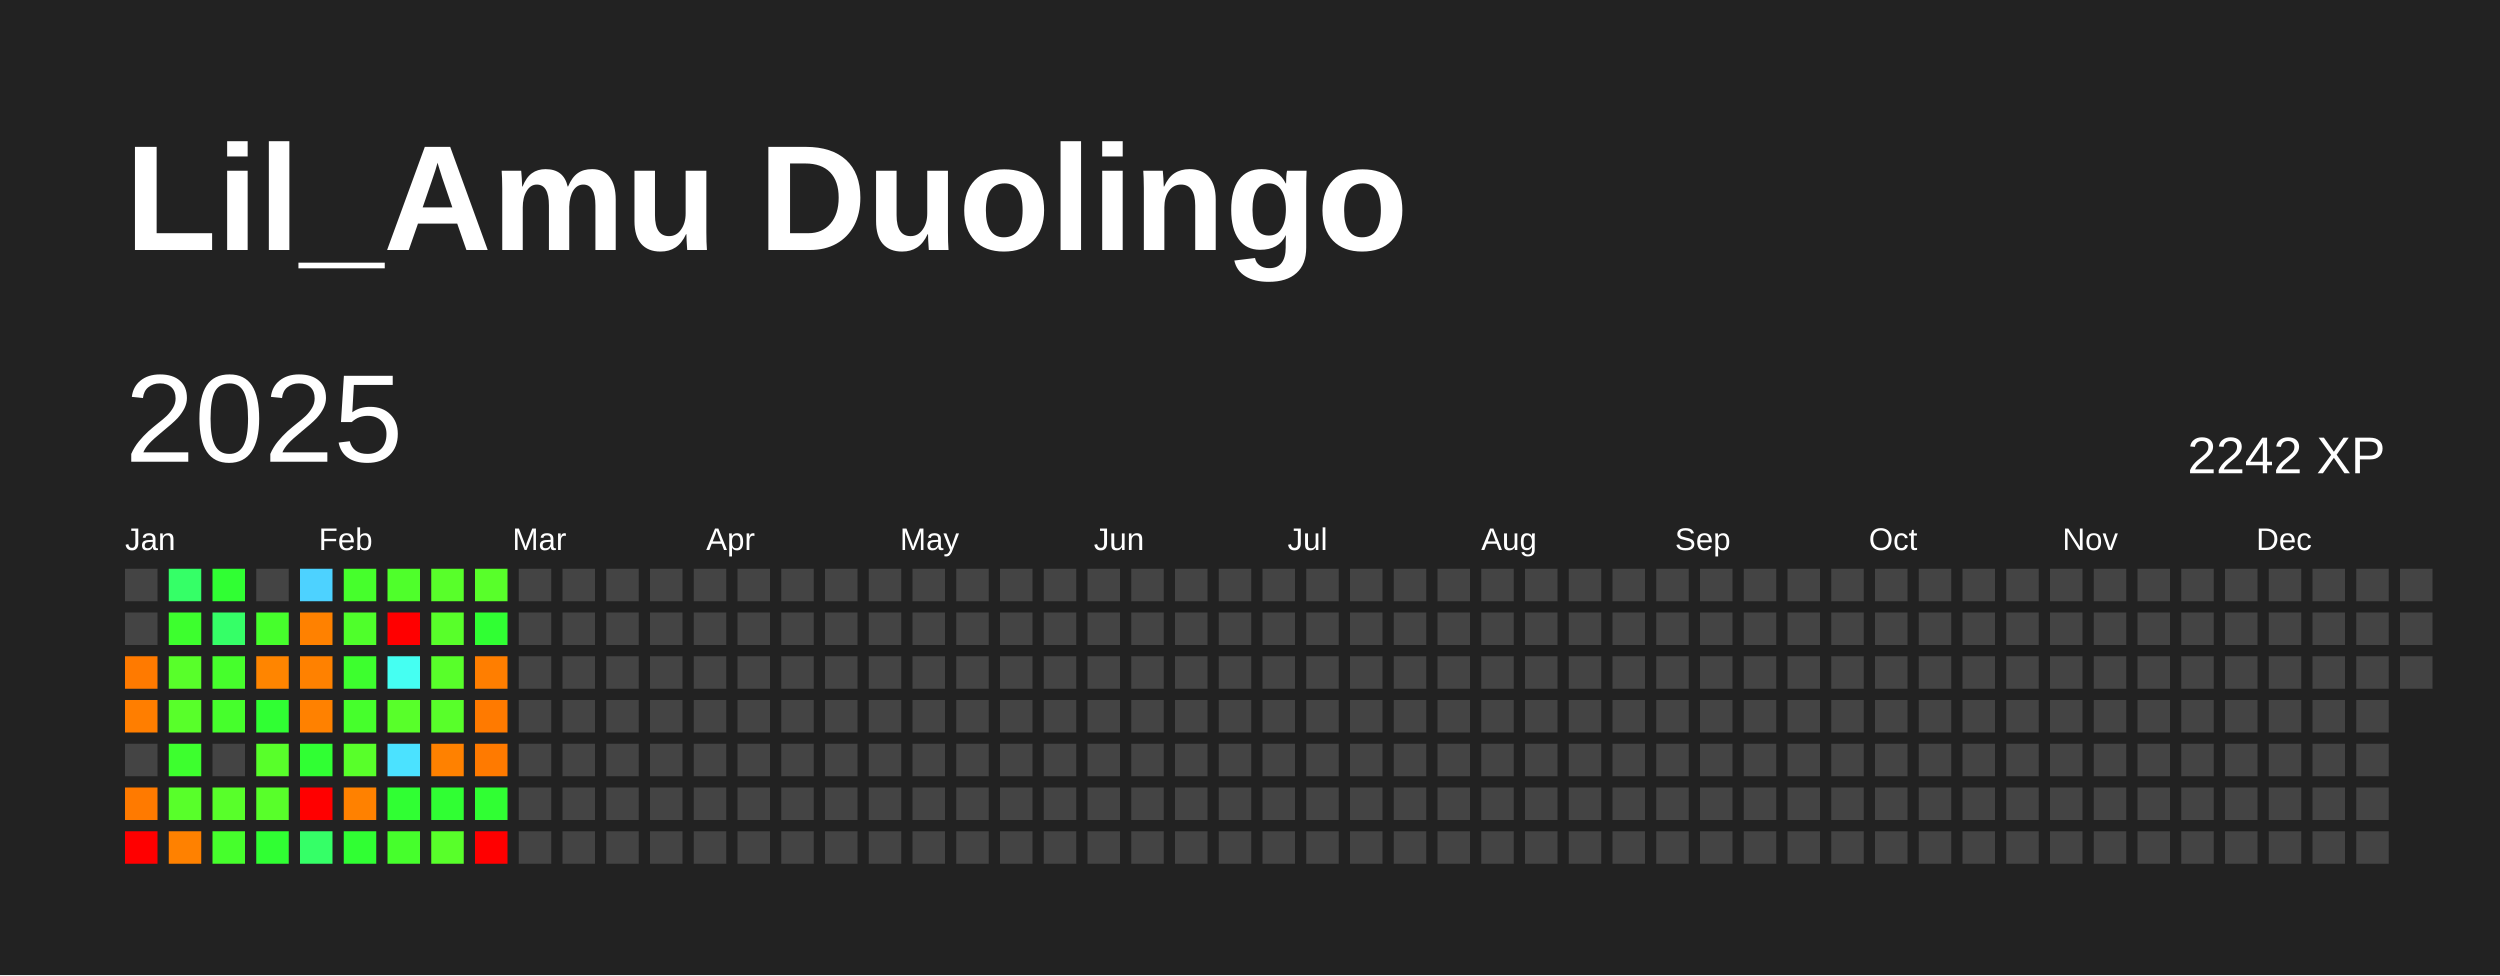
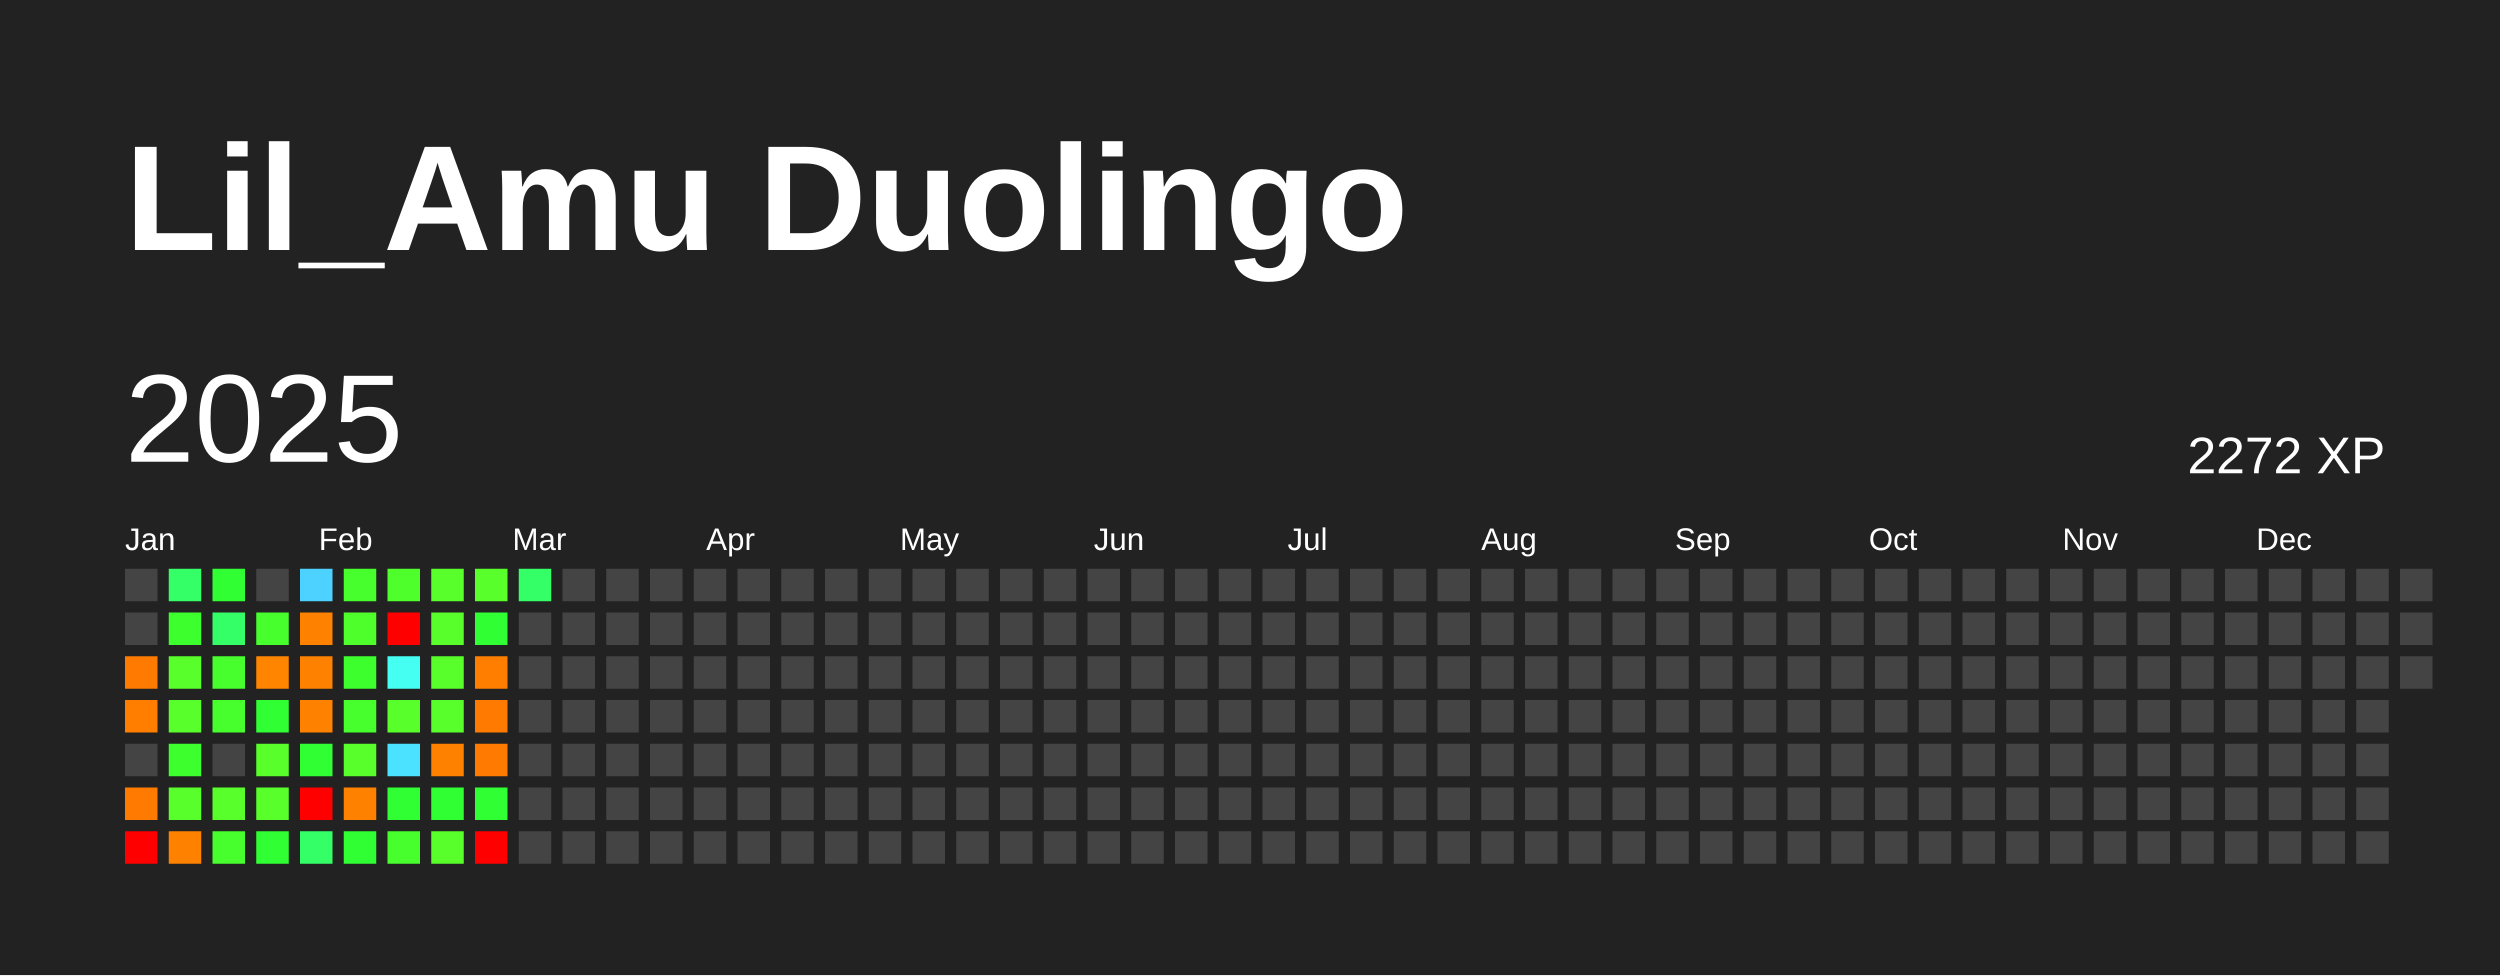
<svg xmlns="http://www.w3.org/2000/svg" baseProfile="full" height="78mm" version="1.1" viewBox="0,0,200,78" width="200mm">
  <defs />
  <rect fill="#222222" height="78" width="200" x="0" y="0" />
  <text fill="#FFFFFF" style="font-size:12px; font-family:Arial; font-weight:bold;" x="10" y="20">Lil_Amu Duolingo</text>
  <text dominant-baseline="hanging" fill="#FFFFFF" style="font-size:10.0px; font-family:Arial;" x="10" y="30">2025</text>
-   <text dominant-baseline="hanging" fill="#FFFFFF" style="font-size:4.125px; font-family:Arial;" x="175" y="35">2242 XP</text>
+   <text dominant-baseline="hanging" fill="#FFFFFF" style="font-size:4.125px; font-family:Arial;" x="175" y="35">2272 XP</text>
  <text fill="#FFFFFF" style="font-size:2.5px; font-family:Arial" x="10.0" y="44">Jan</text>
  <text fill="#FFFFFF" style="font-size:2.5px; font-family:Arial" x="25.5" y="44">Feb</text>
  <text fill="#FFFFFF" style="font-size:2.5px; font-family:Arial" x="41.0" y="44">Mar</text>
  <text fill="#FFFFFF" style="font-size:2.5px; font-family:Arial" x="56.5" y="44">Apr</text>
  <text fill="#FFFFFF" style="font-size:2.5px; font-family:Arial" x="72.0" y="44">May</text>
  <text fill="#FFFFFF" style="font-size:2.5px; font-family:Arial" x="87.5" y="44">Jun</text>
  <text fill="#FFFFFF" style="font-size:2.5px; font-family:Arial" x="103.0" y="44">Jul</text>
  <text fill="#FFFFFF" style="font-size:2.5px; font-family:Arial" x="118.5" y="44">Aug</text>
  <text fill="#FFFFFF" style="font-size:2.5px; font-family:Arial" x="134.0" y="44">Sep</text>
  <text fill="#FFFFFF" style="font-size:2.5px; font-family:Arial" x="149.5" y="44">Oct</text>
  <text fill="#FFFFFF" style="font-size:2.5px; font-family:Arial" x="165.0" y="44">Nov</text>
  <text fill="#FFFFFF" style="font-size:2.5px; font-family:Arial" x="180.5" y="44">Dec</text>
  <rect fill="#444444" height="2.6" width="2.6" x="10.0" y="45.5" />
  <rect fill="#444444" height="2.6" width="2.6" x="10.0" y="49.0" />
  <rect fill="#ff7a00" height="2.6" width="2.6" x="10.0" y="52.5" />
  <rect fill="#ff7e00" height="2.6" width="2.6" x="10.0" y="56.0" />
  <rect fill="#444444" height="2.6" width="2.6" x="10.0" y="59.5" />
  <rect fill="#ff7a00" height="2.6" width="2.6" x="10.0" y="63.0" />
  <rect fill="red" height="2.6" width="2.6" x="10.0" y="66.5" />
  <rect fill="#35ff67" height="2.6" width="2.6" x="13.5" y="45.5" />
  <rect fill="#3dff2e" height="2.6" width="2.6" x="13.5" y="49.0" />
  <rect fill="#58ff2a" height="2.6" width="2.6" x="13.5" y="52.5" />
  <rect fill="#58ff2a" height="2.6" width="2.6" x="13.5" y="56.0" />
  <rect fill="#3dff2e" height="2.6" width="2.6" x="13.5" y="59.5" />
  <rect fill="#58ff2a" height="2.6" width="2.6" x="13.5" y="63.0" />
  <rect fill="#ff8100" height="2.6" width="2.6" x="13.5" y="66.5" />
  <rect fill="#30ff33" height="2.6" width="2.6" x="17.0" y="45.5" />
  <rect fill="#35ff67" height="2.6" width="2.6" x="17.0" y="49.0" />
  <rect fill="#46ff2c" height="2.6" width="2.6" x="17.0" y="52.5" />
  <rect fill="#46ff2c" height="2.6" width="2.6" x="17.0" y="56.0" />
  <rect fill="#444444" height="2.6" width="2.6" x="17.0" y="59.5" />
  <rect fill="#58ff2a" height="2.6" width="2.6" x="17.0" y="63.0" />
  <rect fill="#46ff2c" height="2.6" width="2.6" x="17.0" y="66.5" />
  <rect fill="#444444" height="2.6" width="2.6" x="20.5" y="45.5" />
  <rect fill="#46ff2c" height="2.6" width="2.6" x="20.5" y="49.0" />
  <rect fill="#ff8500" height="2.6" width="2.6" x="20.5" y="52.5" />
  <rect fill="#30ff33" height="2.6" width="2.6" x="20.5" y="56.0" />
  <rect fill="#58ff2a" height="2.6" width="2.6" x="20.5" y="59.5" />
  <rect fill="#58ff2a" height="2.6" width="2.6" x="20.5" y="63.0" />
  <rect fill="#30ff33" height="2.6" width="2.6" x="20.5" y="66.5" />
  <rect fill="#4dd2ff" height="2.6" width="2.6" x="24.0" y="45.5" />
  <rect fill="#ff8100" height="2.6" width="2.6" x="24.0" y="49.0" />
  <rect fill="#ff8100" height="2.6" width="2.6" x="24.0" y="52.5" />
  <rect fill="#ff8100" height="2.6" width="2.6" x="24.0" y="56.0" />
  <rect fill="#30ff33" height="2.6" width="2.6" x="24.0" y="59.5" />
  <rect fill="red" height="2.6" width="2.6" x="24.0" y="63.0" />
  <rect fill="#35ff67" height="2.6" width="2.6" x="24.0" y="66.5" />
  <rect fill="#46ff2c" height="2.6" width="2.6" x="27.5" y="45.5" />
  <rect fill="#4fff2b" height="2.6" width="2.6" x="27.5" y="49.0" />
  <rect fill="#3dff2e" height="2.6" width="2.6" x="27.5" y="52.5" />
  <rect fill="#46ff2c" height="2.6" width="2.6" x="27.5" y="56.0" />
  <rect fill="#58ff2a" height="2.6" width="2.6" x="27.5" y="59.5" />
  <rect fill="#ff8100" height="2.6" width="2.6" x="27.5" y="63.0" />
  <rect fill="#30ff33" height="2.6" width="2.6" x="27.5" y="66.5" />
  <rect fill="#4fff2b" height="2.6" width="2.6" x="31.0" y="45.5" />
  <rect fill="red" height="2.6" width="2.6" x="31.0" y="49.0" />
  <rect fill="#45fff2" height="2.6" width="2.6" x="31.0" y="52.5" />
  <rect fill="#58ff2a" height="2.6" width="2.6" x="31.0" y="56.0" />
  <rect fill="#4be2ff" height="2.6" width="2.6" x="31.0" y="59.5" />
  <rect fill="#30ff33" height="2.6" width="2.6" x="31.0" y="63.0" />
  <rect fill="#46ff2c" height="2.6" width="2.6" x="31.0" y="66.5" />
  <rect fill="#58ff2a" height="2.6" width="2.6" x="34.5" y="45.5" />
  <rect fill="#58ff2a" height="2.6" width="2.6" x="34.5" y="49.0" />
  <rect fill="#58ff2a" height="2.6" width="2.6" x="34.5" y="52.5" />
  <rect fill="#58ff2a" height="2.6" width="2.6" x="34.5" y="56.0" />
  <rect fill="#ff8100" height="2.6" width="2.6" x="34.5" y="59.5" />
  <rect fill="#30ff33" height="2.6" width="2.6" x="34.5" y="63.0" />
  <rect fill="#58ff2a" height="2.6" width="2.6" x="34.5" y="66.5" />
  <rect fill="#58ff2a" height="2.6" width="2.6" x="38.0" y="45.5" />
  <rect fill="#30ff33" height="2.6" width="2.6" x="38.0" y="49.0" />
  <rect fill="#ff7e00" height="2.6" width="2.6" x="38.0" y="52.5" />
  <rect fill="#ff7a00" height="2.6" width="2.6" x="38.0" y="56.0" />
  <rect fill="#ff7a00" height="2.6" width="2.6" x="38.0" y="59.5" />
  <rect fill="#30ff33" height="2.6" width="2.6" x="38.0" y="63.0" />
  <rect fill="red" height="2.6" width="2.6" x="38.0" y="66.5" />
-   <rect fill="#444444" height="2.6" width="2.6" x="41.5" y="45.5" />
+   <rect fill="#35ff67" height="2.6" width="2.6" x="41.5" y="45.5" />
  <rect fill="#444444" height="2.6" width="2.6" x="41.5" y="49.0" />
  <rect fill="#444444" height="2.6" width="2.6" x="41.5" y="52.5" />
  <rect fill="#444444" height="2.6" width="2.6" x="41.5" y="56.0" />
  <rect fill="#444444" height="2.6" width="2.6" x="41.5" y="59.5" />
  <rect fill="#444444" height="2.6" width="2.6" x="41.5" y="63.0" />
  <rect fill="#444444" height="2.6" width="2.6" x="41.5" y="66.5" />
  <rect fill="#444444" height="2.6" width="2.6" x="45.0" y="45.5" />
  <rect fill="#444444" height="2.6" width="2.6" x="45.0" y="49.0" />
  <rect fill="#444444" height="2.6" width="2.6" x="45.0" y="52.5" />
  <rect fill="#444444" height="2.6" width="2.6" x="45.0" y="56.0" />
  <rect fill="#444444" height="2.6" width="2.6" x="45.0" y="59.5" />
  <rect fill="#444444" height="2.6" width="2.6" x="45.0" y="63.0" />
  <rect fill="#444444" height="2.6" width="2.6" x="45.0" y="66.5" />
  <rect fill="#444444" height="2.6" width="2.6" x="48.5" y="45.5" />
  <rect fill="#444444" height="2.6" width="2.6" x="48.5" y="49.0" />
  <rect fill="#444444" height="2.6" width="2.6" x="48.5" y="52.5" />
  <rect fill="#444444" height="2.6" width="2.6" x="48.5" y="56.0" />
  <rect fill="#444444" height="2.6" width="2.6" x="48.5" y="59.5" />
  <rect fill="#444444" height="2.6" width="2.6" x="48.5" y="63.0" />
  <rect fill="#444444" height="2.6" width="2.6" x="48.5" y="66.5" />
  <rect fill="#444444" height="2.6" width="2.6" x="52.0" y="45.5" />
  <rect fill="#444444" height="2.6" width="2.6" x="52.0" y="49.0" />
  <rect fill="#444444" height="2.6" width="2.6" x="52.0" y="52.5" />
  <rect fill="#444444" height="2.6" width="2.6" x="52.0" y="56.0" />
  <rect fill="#444444" height="2.6" width="2.6" x="52.0" y="59.5" />
  <rect fill="#444444" height="2.6" width="2.6" x="52.0" y="63.0" />
  <rect fill="#444444" height="2.6" width="2.6" x="52.0" y="66.5" />
  <rect fill="#444444" height="2.6" width="2.6" x="55.5" y="45.5" />
  <rect fill="#444444" height="2.6" width="2.6" x="55.5" y="49.0" />
  <rect fill="#444444" height="2.6" width="2.6" x="55.5" y="52.5" />
  <rect fill="#444444" height="2.6" width="2.6" x="55.5" y="56.0" />
  <rect fill="#444444" height="2.6" width="2.6" x="55.5" y="59.5" />
  <rect fill="#444444" height="2.6" width="2.6" x="55.5" y="63.0" />
  <rect fill="#444444" height="2.6" width="2.6" x="55.5" y="66.5" />
  <rect fill="#444444" height="2.6" width="2.6" x="59.0" y="45.5" />
  <rect fill="#444444" height="2.6" width="2.6" x="59.0" y="49.0" />
  <rect fill="#444444" height="2.6" width="2.6" x="59.0" y="52.5" />
  <rect fill="#444444" height="2.6" width="2.6" x="59.0" y="56.0" />
  <rect fill="#444444" height="2.6" width="2.6" x="59.0" y="59.5" />
  <rect fill="#444444" height="2.6" width="2.6" x="59.0" y="63.0" />
  <rect fill="#444444" height="2.6" width="2.6" x="59.0" y="66.5" />
  <rect fill="#444444" height="2.6" width="2.6" x="62.5" y="45.5" />
  <rect fill="#444444" height="2.6" width="2.6" x="62.5" y="49.0" />
  <rect fill="#444444" height="2.6" width="2.6" x="62.5" y="52.5" />
  <rect fill="#444444" height="2.6" width="2.6" x="62.5" y="56.0" />
  <rect fill="#444444" height="2.6" width="2.6" x="62.5" y="59.5" />
  <rect fill="#444444" height="2.6" width="2.6" x="62.5" y="63.0" />
  <rect fill="#444444" height="2.6" width="2.6" x="62.5" y="66.5" />
  <rect fill="#444444" height="2.6" width="2.6" x="66.0" y="45.5" />
  <rect fill="#444444" height="2.6" width="2.6" x="66.0" y="49.0" />
  <rect fill="#444444" height="2.6" width="2.6" x="66.0" y="52.5" />
  <rect fill="#444444" height="2.6" width="2.6" x="66.0" y="56.0" />
  <rect fill="#444444" height="2.6" width="2.6" x="66.0" y="59.5" />
  <rect fill="#444444" height="2.6" width="2.6" x="66.0" y="63.0" />
  <rect fill="#444444" height="2.6" width="2.6" x="66.0" y="66.5" />
  <rect fill="#444444" height="2.6" width="2.6" x="69.5" y="45.5" />
  <rect fill="#444444" height="2.6" width="2.6" x="69.5" y="49.0" />
  <rect fill="#444444" height="2.6" width="2.6" x="69.5" y="52.5" />
  <rect fill="#444444" height="2.6" width="2.6" x="69.5" y="56.0" />
  <rect fill="#444444" height="2.6" width="2.6" x="69.5" y="59.5" />
  <rect fill="#444444" height="2.6" width="2.6" x="69.5" y="63.0" />
  <rect fill="#444444" height="2.6" width="2.6" x="69.5" y="66.5" />
  <rect fill="#444444" height="2.6" width="2.6" x="73.0" y="45.5" />
  <rect fill="#444444" height="2.6" width="2.6" x="73.0" y="49.0" />
  <rect fill="#444444" height="2.6" width="2.6" x="73.0" y="52.5" />
  <rect fill="#444444" height="2.6" width="2.6" x="73.0" y="56.0" />
  <rect fill="#444444" height="2.6" width="2.6" x="73.0" y="59.5" />
  <rect fill="#444444" height="2.6" width="2.6" x="73.0" y="63.0" />
  <rect fill="#444444" height="2.6" width="2.6" x="73.0" y="66.5" />
  <rect fill="#444444" height="2.6" width="2.6" x="76.5" y="45.5" />
  <rect fill="#444444" height="2.6" width="2.6" x="76.5" y="49.0" />
  <rect fill="#444444" height="2.6" width="2.6" x="76.5" y="52.5" />
  <rect fill="#444444" height="2.6" width="2.6" x="76.5" y="56.0" />
  <rect fill="#444444" height="2.6" width="2.6" x="76.5" y="59.5" />
  <rect fill="#444444" height="2.6" width="2.6" x="76.5" y="63.0" />
  <rect fill="#444444" height="2.6" width="2.6" x="76.5" y="66.5" />
  <rect fill="#444444" height="2.6" width="2.6" x="80.0" y="45.5" />
  <rect fill="#444444" height="2.6" width="2.6" x="80.0" y="49.0" />
  <rect fill="#444444" height="2.6" width="2.6" x="80.0" y="52.5" />
  <rect fill="#444444" height="2.6" width="2.6" x="80.0" y="56.0" />
  <rect fill="#444444" height="2.6" width="2.6" x="80.0" y="59.5" />
  <rect fill="#444444" height="2.6" width="2.6" x="80.0" y="63.0" />
  <rect fill="#444444" height="2.6" width="2.6" x="80.0" y="66.5" />
  <rect fill="#444444" height="2.6" width="2.6" x="83.5" y="45.5" />
  <rect fill="#444444" height="2.6" width="2.6" x="83.5" y="49.0" />
  <rect fill="#444444" height="2.6" width="2.6" x="83.5" y="52.5" />
  <rect fill="#444444" height="2.6" width="2.6" x="83.5" y="56.0" />
  <rect fill="#444444" height="2.6" width="2.6" x="83.5" y="59.5" />
  <rect fill="#444444" height="2.6" width="2.6" x="83.5" y="63.0" />
  <rect fill="#444444" height="2.6" width="2.6" x="83.5" y="66.5" />
  <rect fill="#444444" height="2.6" width="2.6" x="87.0" y="45.5" />
  <rect fill="#444444" height="2.6" width="2.6" x="87.0" y="49.0" />
  <rect fill="#444444" height="2.6" width="2.6" x="87.0" y="52.5" />
  <rect fill="#444444" height="2.6" width="2.6" x="87.0" y="56.0" />
  <rect fill="#444444" height="2.6" width="2.6" x="87.0" y="59.5" />
  <rect fill="#444444" height="2.6" width="2.6" x="87.0" y="63.0" />
  <rect fill="#444444" height="2.6" width="2.6" x="87.0" y="66.5" />
  <rect fill="#444444" height="2.6" width="2.6" x="90.5" y="45.5" />
  <rect fill="#444444" height="2.6" width="2.6" x="90.5" y="49.0" />
  <rect fill="#444444" height="2.6" width="2.6" x="90.5" y="52.5" />
  <rect fill="#444444" height="2.6" width="2.6" x="90.5" y="56.0" />
  <rect fill="#444444" height="2.6" width="2.6" x="90.5" y="59.5" />
  <rect fill="#444444" height="2.6" width="2.6" x="90.5" y="63.0" />
  <rect fill="#444444" height="2.6" width="2.6" x="90.5" y="66.5" />
  <rect fill="#444444" height="2.6" width="2.6" x="94.0" y="45.5" />
  <rect fill="#444444" height="2.6" width="2.6" x="94.0" y="49.0" />
  <rect fill="#444444" height="2.6" width="2.6" x="94.0" y="52.5" />
  <rect fill="#444444" height="2.6" width="2.6" x="94.0" y="56.0" />
  <rect fill="#444444" height="2.6" width="2.6" x="94.0" y="59.5" />
  <rect fill="#444444" height="2.6" width="2.6" x="94.0" y="63.0" />
  <rect fill="#444444" height="2.6" width="2.6" x="94.0" y="66.5" />
  <rect fill="#444444" height="2.6" width="2.6" x="97.5" y="45.5" />
  <rect fill="#444444" height="2.6" width="2.6" x="97.5" y="49.0" />
  <rect fill="#444444" height="2.6" width="2.6" x="97.5" y="52.5" />
  <rect fill="#444444" height="2.6" width="2.6" x="97.5" y="56.0" />
  <rect fill="#444444" height="2.6" width="2.6" x="97.5" y="59.5" />
  <rect fill="#444444" height="2.6" width="2.6" x="97.5" y="63.0" />
  <rect fill="#444444" height="2.6" width="2.6" x="97.5" y="66.5" />
  <rect fill="#444444" height="2.6" width="2.6" x="101.0" y="45.5" />
  <rect fill="#444444" height="2.6" width="2.6" x="101.0" y="49.0" />
  <rect fill="#444444" height="2.6" width="2.6" x="101.0" y="52.5" />
  <rect fill="#444444" height="2.6" width="2.6" x="101.0" y="56.0" />
  <rect fill="#444444" height="2.6" width="2.6" x="101.0" y="59.5" />
  <rect fill="#444444" height="2.6" width="2.6" x="101.0" y="63.0" />
  <rect fill="#444444" height="2.6" width="2.6" x="101.0" y="66.5" />
  <rect fill="#444444" height="2.6" width="2.6" x="104.5" y="45.5" />
  <rect fill="#444444" height="2.6" width="2.6" x="104.5" y="49.0" />
  <rect fill="#444444" height="2.6" width="2.6" x="104.5" y="52.5" />
  <rect fill="#444444" height="2.6" width="2.6" x="104.5" y="56.0" />
  <rect fill="#444444" height="2.6" width="2.6" x="104.5" y="59.5" />
  <rect fill="#444444" height="2.6" width="2.6" x="104.5" y="63.0" />
  <rect fill="#444444" height="2.6" width="2.6" x="104.5" y="66.5" />
  <rect fill="#444444" height="2.6" width="2.6" x="108.0" y="45.5" />
  <rect fill="#444444" height="2.6" width="2.6" x="108.0" y="49.0" />
  <rect fill="#444444" height="2.6" width="2.6" x="108.0" y="52.5" />
  <rect fill="#444444" height="2.6" width="2.6" x="108.0" y="56.0" />
  <rect fill="#444444" height="2.6" width="2.6" x="108.0" y="59.5" />
  <rect fill="#444444" height="2.6" width="2.6" x="108.0" y="63.0" />
  <rect fill="#444444" height="2.6" width="2.6" x="108.0" y="66.5" />
  <rect fill="#444444" height="2.6" width="2.6" x="111.5" y="45.5" />
  <rect fill="#444444" height="2.6" width="2.6" x="111.5" y="49.0" />
  <rect fill="#444444" height="2.6" width="2.6" x="111.5" y="52.5" />
  <rect fill="#444444" height="2.6" width="2.6" x="111.5" y="56.0" />
  <rect fill="#444444" height="2.6" width="2.6" x="111.5" y="59.5" />
  <rect fill="#444444" height="2.6" width="2.6" x="111.5" y="63.0" />
  <rect fill="#444444" height="2.6" width="2.6" x="111.5" y="66.5" />
  <rect fill="#444444" height="2.6" width="2.6" x="115.0" y="45.5" />
  <rect fill="#444444" height="2.6" width="2.6" x="115.0" y="49.0" />
  <rect fill="#444444" height="2.6" width="2.6" x="115.0" y="52.5" />
  <rect fill="#444444" height="2.6" width="2.6" x="115.0" y="56.0" />
  <rect fill="#444444" height="2.6" width="2.6" x="115.0" y="59.5" />
  <rect fill="#444444" height="2.6" width="2.6" x="115.0" y="63.0" />
  <rect fill="#444444" height="2.6" width="2.6" x="115.0" y="66.5" />
  <rect fill="#444444" height="2.6" width="2.6" x="118.5" y="45.5" />
  <rect fill="#444444" height="2.6" width="2.6" x="118.5" y="49.0" />
  <rect fill="#444444" height="2.6" width="2.6" x="118.5" y="52.5" />
  <rect fill="#444444" height="2.6" width="2.6" x="118.5" y="56.0" />
  <rect fill="#444444" height="2.6" width="2.6" x="118.5" y="59.5" />
  <rect fill="#444444" height="2.6" width="2.6" x="118.5" y="63.0" />
  <rect fill="#444444" height="2.6" width="2.6" x="118.5" y="66.5" />
  <rect fill="#444444" height="2.6" width="2.6" x="122.0" y="45.5" />
  <rect fill="#444444" height="2.6" width="2.6" x="122.0" y="49.0" />
  <rect fill="#444444" height="2.6" width="2.6" x="122.0" y="52.5" />
  <rect fill="#444444" height="2.6" width="2.6" x="122.0" y="56.0" />
  <rect fill="#444444" height="2.6" width="2.6" x="122.0" y="59.5" />
  <rect fill="#444444" height="2.6" width="2.6" x="122.0" y="63.0" />
  <rect fill="#444444" height="2.6" width="2.6" x="122.0" y="66.5" />
  <rect fill="#444444" height="2.6" width="2.6" x="125.5" y="45.5" />
  <rect fill="#444444" height="2.6" width="2.6" x="125.5" y="49.0" />
  <rect fill="#444444" height="2.6" width="2.6" x="125.5" y="52.5" />
  <rect fill="#444444" height="2.6" width="2.6" x="125.5" y="56.0" />
  <rect fill="#444444" height="2.6" width="2.6" x="125.5" y="59.5" />
  <rect fill="#444444" height="2.6" width="2.6" x="125.5" y="63.0" />
  <rect fill="#444444" height="2.6" width="2.6" x="125.5" y="66.5" />
  <rect fill="#444444" height="2.6" width="2.6" x="129.0" y="45.5" />
  <rect fill="#444444" height="2.6" width="2.6" x="129.0" y="49.0" />
  <rect fill="#444444" height="2.6" width="2.6" x="129.0" y="52.5" />
  <rect fill="#444444" height="2.6" width="2.6" x="129.0" y="56.0" />
  <rect fill="#444444" height="2.6" width="2.6" x="129.0" y="59.5" />
  <rect fill="#444444" height="2.6" width="2.6" x="129.0" y="63.0" />
  <rect fill="#444444" height="2.6" width="2.6" x="129.0" y="66.5" />
  <rect fill="#444444" height="2.6" width="2.6" x="132.5" y="45.5" />
  <rect fill="#444444" height="2.6" width="2.6" x="132.5" y="49.0" />
  <rect fill="#444444" height="2.6" width="2.6" x="132.5" y="52.5" />
  <rect fill="#444444" height="2.6" width="2.6" x="132.5" y="56.0" />
  <rect fill="#444444" height="2.6" width="2.6" x="132.5" y="59.5" />
  <rect fill="#444444" height="2.6" width="2.6" x="132.5" y="63.0" />
  <rect fill="#444444" height="2.6" width="2.6" x="132.5" y="66.5" />
  <rect fill="#444444" height="2.6" width="2.6" x="136.0" y="45.5" />
  <rect fill="#444444" height="2.6" width="2.6" x="136.0" y="49.0" />
  <rect fill="#444444" height="2.6" width="2.6" x="136.0" y="52.5" />
  <rect fill="#444444" height="2.6" width="2.6" x="136.0" y="56.0" />
  <rect fill="#444444" height="2.6" width="2.6" x="136.0" y="59.5" />
  <rect fill="#444444" height="2.6" width="2.6" x="136.0" y="63.0" />
  <rect fill="#444444" height="2.6" width="2.6" x="136.0" y="66.5" />
  <rect fill="#444444" height="2.6" width="2.6" x="139.5" y="45.5" />
  <rect fill="#444444" height="2.6" width="2.6" x="139.5" y="49.0" />
  <rect fill="#444444" height="2.6" width="2.6" x="139.5" y="52.5" />
  <rect fill="#444444" height="2.6" width="2.6" x="139.5" y="56.0" />
  <rect fill="#444444" height="2.6" width="2.6" x="139.5" y="59.5" />
  <rect fill="#444444" height="2.6" width="2.6" x="139.5" y="63.0" />
  <rect fill="#444444" height="2.6" width="2.6" x="139.5" y="66.5" />
  <rect fill="#444444" height="2.6" width="2.6" x="143.0" y="45.5" />
  <rect fill="#444444" height="2.6" width="2.6" x="143.0" y="49.0" />
  <rect fill="#444444" height="2.6" width="2.6" x="143.0" y="52.5" />
  <rect fill="#444444" height="2.6" width="2.6" x="143.0" y="56.0" />
  <rect fill="#444444" height="2.6" width="2.6" x="143.0" y="59.5" />
  <rect fill="#444444" height="2.6" width="2.6" x="143.0" y="63.0" />
  <rect fill="#444444" height="2.6" width="2.6" x="143.0" y="66.5" />
  <rect fill="#444444" height="2.6" width="2.6" x="146.5" y="45.5" />
  <rect fill="#444444" height="2.6" width="2.6" x="146.5" y="49.0" />
  <rect fill="#444444" height="2.6" width="2.6" x="146.5" y="52.5" />
  <rect fill="#444444" height="2.6" width="2.6" x="146.5" y="56.0" />
  <rect fill="#444444" height="2.6" width="2.6" x="146.5" y="59.5" />
  <rect fill="#444444" height="2.6" width="2.6" x="146.5" y="63.0" />
  <rect fill="#444444" height="2.6" width="2.6" x="146.5" y="66.5" />
  <rect fill="#444444" height="2.6" width="2.6" x="150.0" y="45.5" />
  <rect fill="#444444" height="2.6" width="2.6" x="150.0" y="49.0" />
  <rect fill="#444444" height="2.6" width="2.6" x="150.0" y="52.5" />
  <rect fill="#444444" height="2.6" width="2.6" x="150.0" y="56.0" />
  <rect fill="#444444" height="2.6" width="2.6" x="150.0" y="59.5" />
  <rect fill="#444444" height="2.6" width="2.6" x="150.0" y="63.0" />
  <rect fill="#444444" height="2.6" width="2.6" x="150.0" y="66.5" />
  <rect fill="#444444" height="2.6" width="2.6" x="153.5" y="45.5" />
  <rect fill="#444444" height="2.6" width="2.6" x="153.5" y="49.0" />
  <rect fill="#444444" height="2.6" width="2.6" x="153.5" y="52.5" />
  <rect fill="#444444" height="2.6" width="2.6" x="153.5" y="56.0" />
  <rect fill="#444444" height="2.6" width="2.6" x="153.5" y="59.5" />
  <rect fill="#444444" height="2.6" width="2.6" x="153.5" y="63.0" />
  <rect fill="#444444" height="2.6" width="2.6" x="153.5" y="66.5" />
  <rect fill="#444444" height="2.6" width="2.6" x="157.0" y="45.5" />
  <rect fill="#444444" height="2.6" width="2.6" x="157.0" y="49.0" />
  <rect fill="#444444" height="2.6" width="2.6" x="157.0" y="52.5" />
  <rect fill="#444444" height="2.6" width="2.6" x="157.0" y="56.0" />
  <rect fill="#444444" height="2.6" width="2.6" x="157.0" y="59.5" />
  <rect fill="#444444" height="2.6" width="2.6" x="157.0" y="63.0" />
  <rect fill="#444444" height="2.6" width="2.6" x="157.0" y="66.5" />
  <rect fill="#444444" height="2.6" width="2.6" x="160.5" y="45.5" />
  <rect fill="#444444" height="2.6" width="2.6" x="160.5" y="49.0" />
  <rect fill="#444444" height="2.6" width="2.6" x="160.5" y="52.5" />
  <rect fill="#444444" height="2.6" width="2.6" x="160.5" y="56.0" />
  <rect fill="#444444" height="2.6" width="2.6" x="160.5" y="59.5" />
  <rect fill="#444444" height="2.6" width="2.6" x="160.5" y="63.0" />
  <rect fill="#444444" height="2.6" width="2.6" x="160.5" y="66.5" />
  <rect fill="#444444" height="2.6" width="2.6" x="164.0" y="45.5" />
  <rect fill="#444444" height="2.6" width="2.6" x="164.0" y="49.0" />
  <rect fill="#444444" height="2.6" width="2.6" x="164.0" y="52.5" />
  <rect fill="#444444" height="2.6" width="2.6" x="164.0" y="56.0" />
  <rect fill="#444444" height="2.6" width="2.6" x="164.0" y="59.5" />
  <rect fill="#444444" height="2.6" width="2.6" x="164.0" y="63.0" />
  <rect fill="#444444" height="2.6" width="2.6" x="164.0" y="66.5" />
  <rect fill="#444444" height="2.6" width="2.6" x="167.5" y="45.5" />
  <rect fill="#444444" height="2.6" width="2.6" x="167.5" y="49.0" />
  <rect fill="#444444" height="2.6" width="2.6" x="167.5" y="52.5" />
  <rect fill="#444444" height="2.6" width="2.6" x="167.5" y="56.0" />
  <rect fill="#444444" height="2.6" width="2.6" x="167.5" y="59.5" />
  <rect fill="#444444" height="2.6" width="2.6" x="167.5" y="63.0" />
  <rect fill="#444444" height="2.6" width="2.6" x="167.5" y="66.5" />
  <rect fill="#444444" height="2.6" width="2.6" x="171.0" y="45.5" />
  <rect fill="#444444" height="2.6" width="2.6" x="171.0" y="49.0" />
  <rect fill="#444444" height="2.6" width="2.6" x="171.0" y="52.5" />
  <rect fill="#444444" height="2.6" width="2.6" x="171.0" y="56.0" />
  <rect fill="#444444" height="2.6" width="2.6" x="171.0" y="59.5" />
  <rect fill="#444444" height="2.6" width="2.6" x="171.0" y="63.0" />
  <rect fill="#444444" height="2.6" width="2.6" x="171.0" y="66.5" />
  <rect fill="#444444" height="2.6" width="2.6" x="174.5" y="45.5" />
  <rect fill="#444444" height="2.6" width="2.6" x="174.5" y="49.0" />
  <rect fill="#444444" height="2.6" width="2.6" x="174.5" y="52.5" />
  <rect fill="#444444" height="2.6" width="2.6" x="174.5" y="56.0" />
  <rect fill="#444444" height="2.6" width="2.6" x="174.5" y="59.5" />
  <rect fill="#444444" height="2.6" width="2.6" x="174.5" y="63.0" />
  <rect fill="#444444" height="2.6" width="2.6" x="174.5" y="66.5" />
  <rect fill="#444444" height="2.6" width="2.6" x="178.0" y="45.5" />
  <rect fill="#444444" height="2.6" width="2.6" x="178.0" y="49.0" />
  <rect fill="#444444" height="2.6" width="2.6" x="178.0" y="52.5" />
  <rect fill="#444444" height="2.6" width="2.6" x="178.0" y="56.0" />
  <rect fill="#444444" height="2.6" width="2.6" x="178.0" y="59.5" />
  <rect fill="#444444" height="2.6" width="2.6" x="178.0" y="63.0" />
  <rect fill="#444444" height="2.6" width="2.6" x="178.0" y="66.5" />
  <rect fill="#444444" height="2.6" width="2.6" x="181.5" y="45.5" />
  <rect fill="#444444" height="2.6" width="2.6" x="181.5" y="49.0" />
  <rect fill="#444444" height="2.6" width="2.6" x="181.5" y="52.5" />
  <rect fill="#444444" height="2.6" width="2.6" x="181.5" y="56.0" />
  <rect fill="#444444" height="2.6" width="2.6" x="181.5" y="59.5" />
  <rect fill="#444444" height="2.6" width="2.6" x="181.5" y="63.0" />
  <rect fill="#444444" height="2.6" width="2.6" x="181.5" y="66.5" />
  <rect fill="#444444" height="2.6" width="2.6" x="185.0" y="45.5" />
  <rect fill="#444444" height="2.6" width="2.6" x="185.0" y="49.0" />
  <rect fill="#444444" height="2.6" width="2.6" x="185.0" y="52.5" />
  <rect fill="#444444" height="2.6" width="2.6" x="185.0" y="56.0" />
  <rect fill="#444444" height="2.6" width="2.6" x="185.0" y="59.5" />
  <rect fill="#444444" height="2.6" width="2.6" x="185.0" y="63.0" />
  <rect fill="#444444" height="2.6" width="2.6" x="185.0" y="66.5" />
  <rect fill="#444444" height="2.6" width="2.6" x="188.5" y="45.5" />
  <rect fill="#444444" height="2.6" width="2.6" x="188.5" y="49.0" />
  <rect fill="#444444" height="2.6" width="2.6" x="188.5" y="52.5" />
  <rect fill="#444444" height="2.6" width="2.6" x="188.5" y="56.0" />
  <rect fill="#444444" height="2.6" width="2.6" x="188.5" y="59.5" />
  <rect fill="#444444" height="2.6" width="2.6" x="188.5" y="63.0" />
  <rect fill="#444444" height="2.6" width="2.6" x="188.5" y="66.5" />
  <rect fill="#444444" height="2.6" width="2.6" x="192.0" y="45.5" />
  <rect fill="#444444" height="2.6" width="2.6" x="192.0" y="49.0" />
  <rect fill="#444444" height="2.6" width="2.6" x="192.0" y="52.5" />
</svg>
